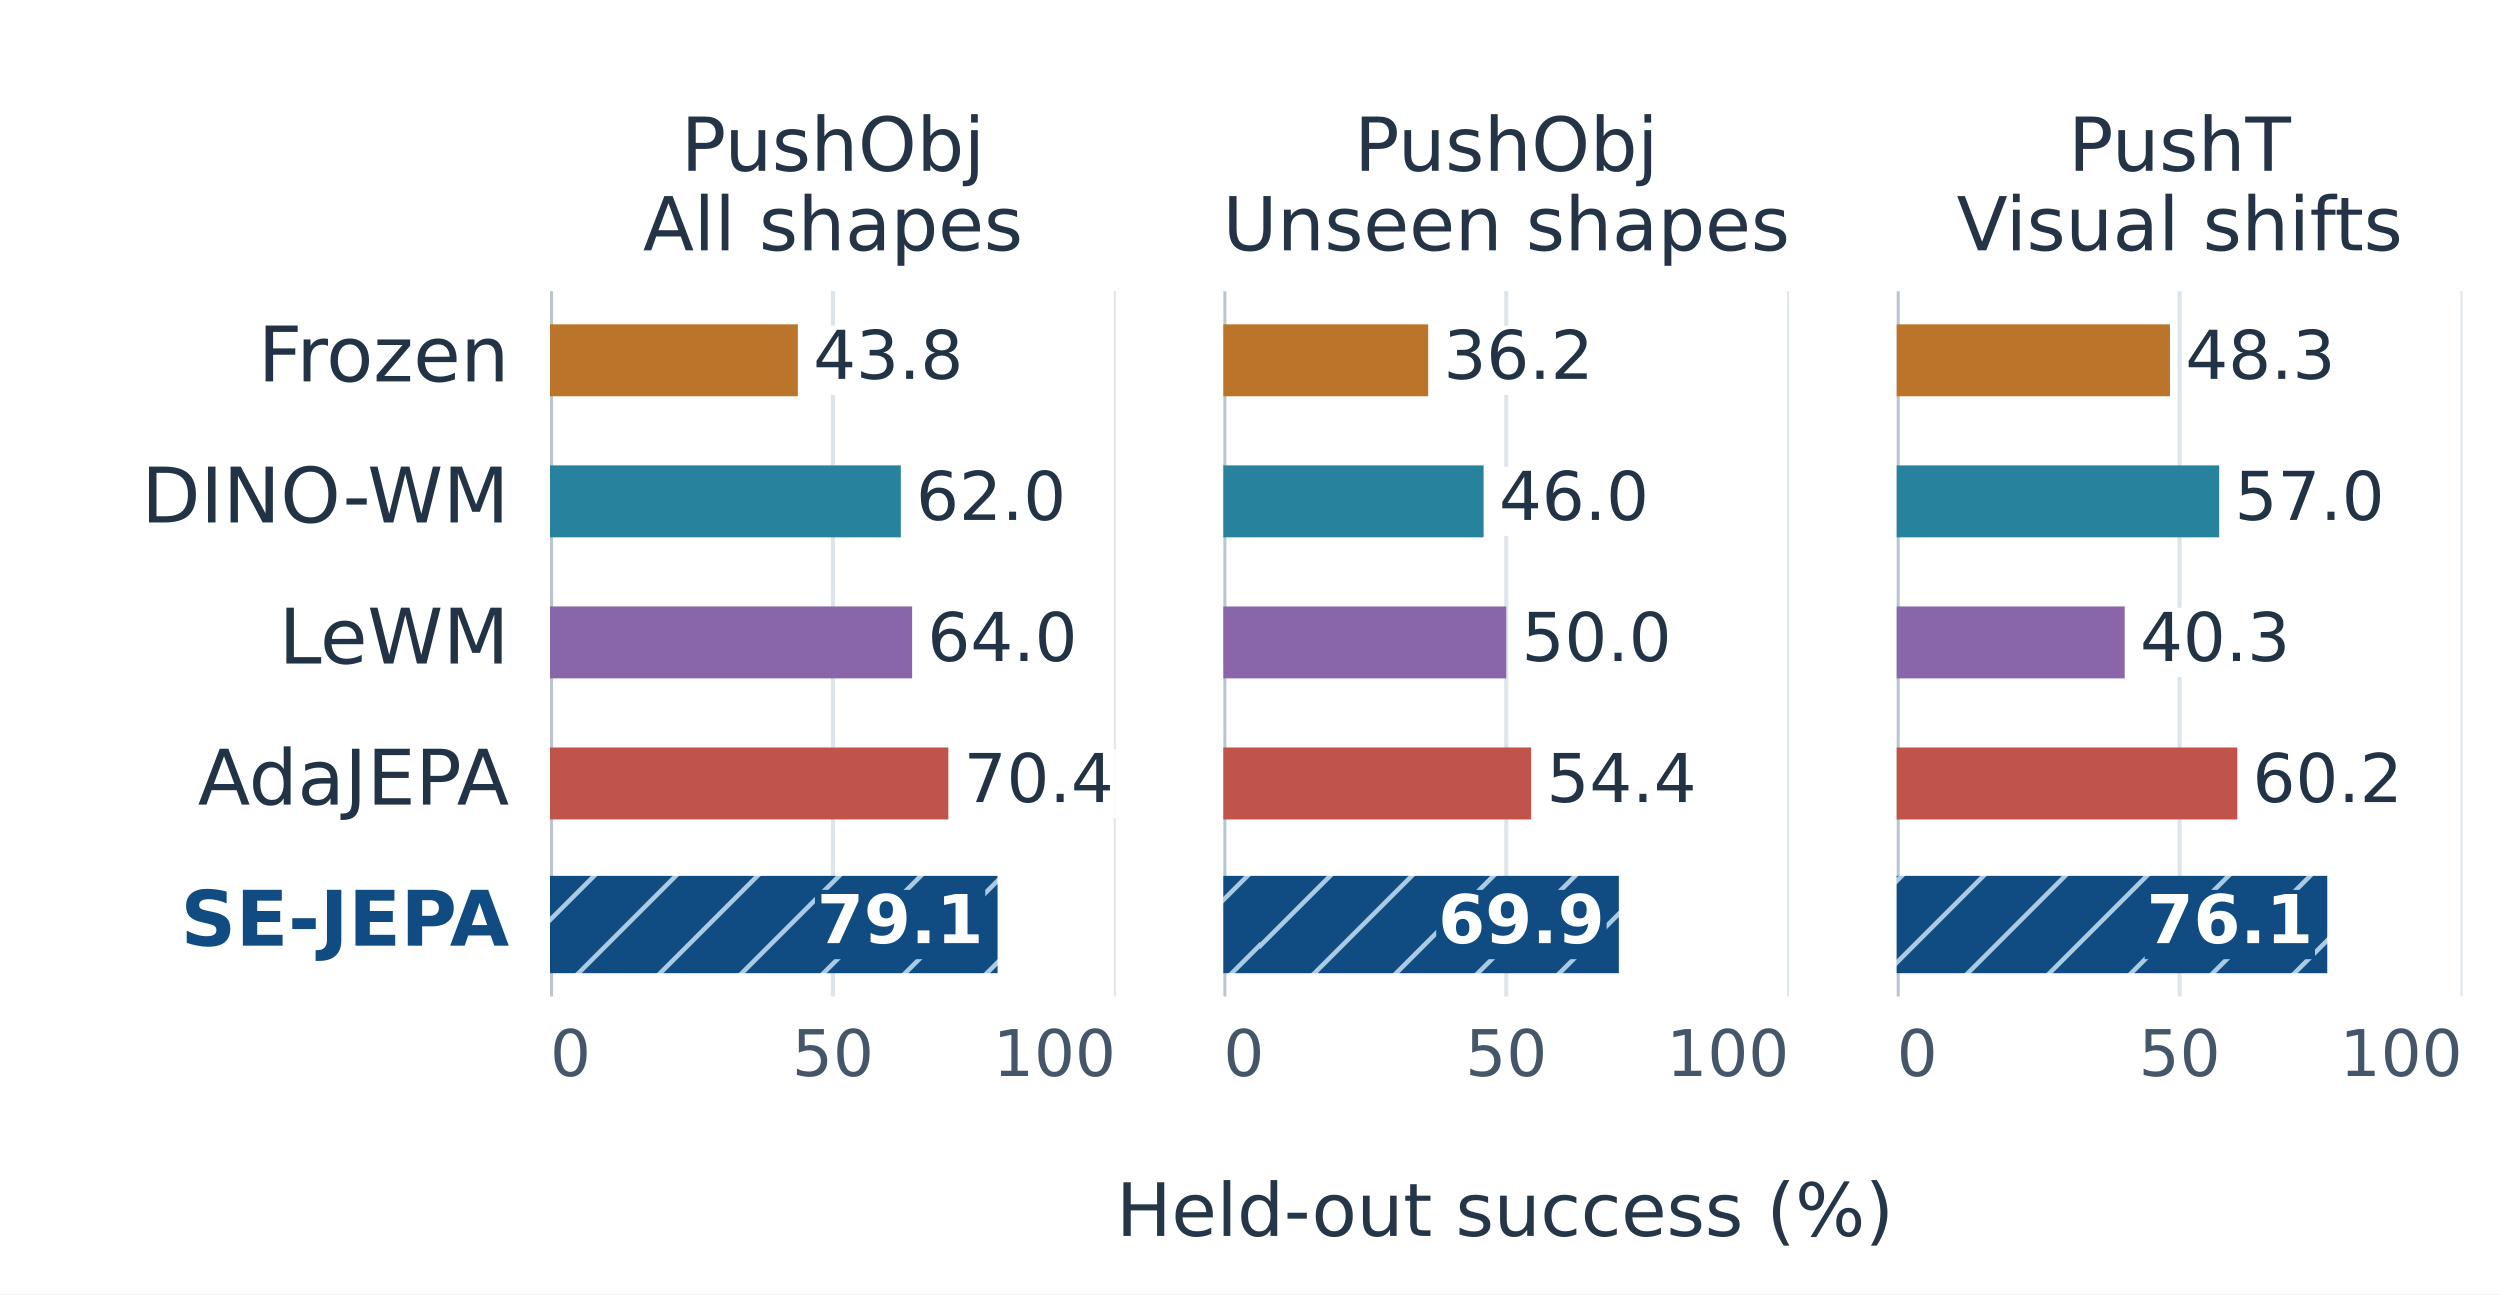
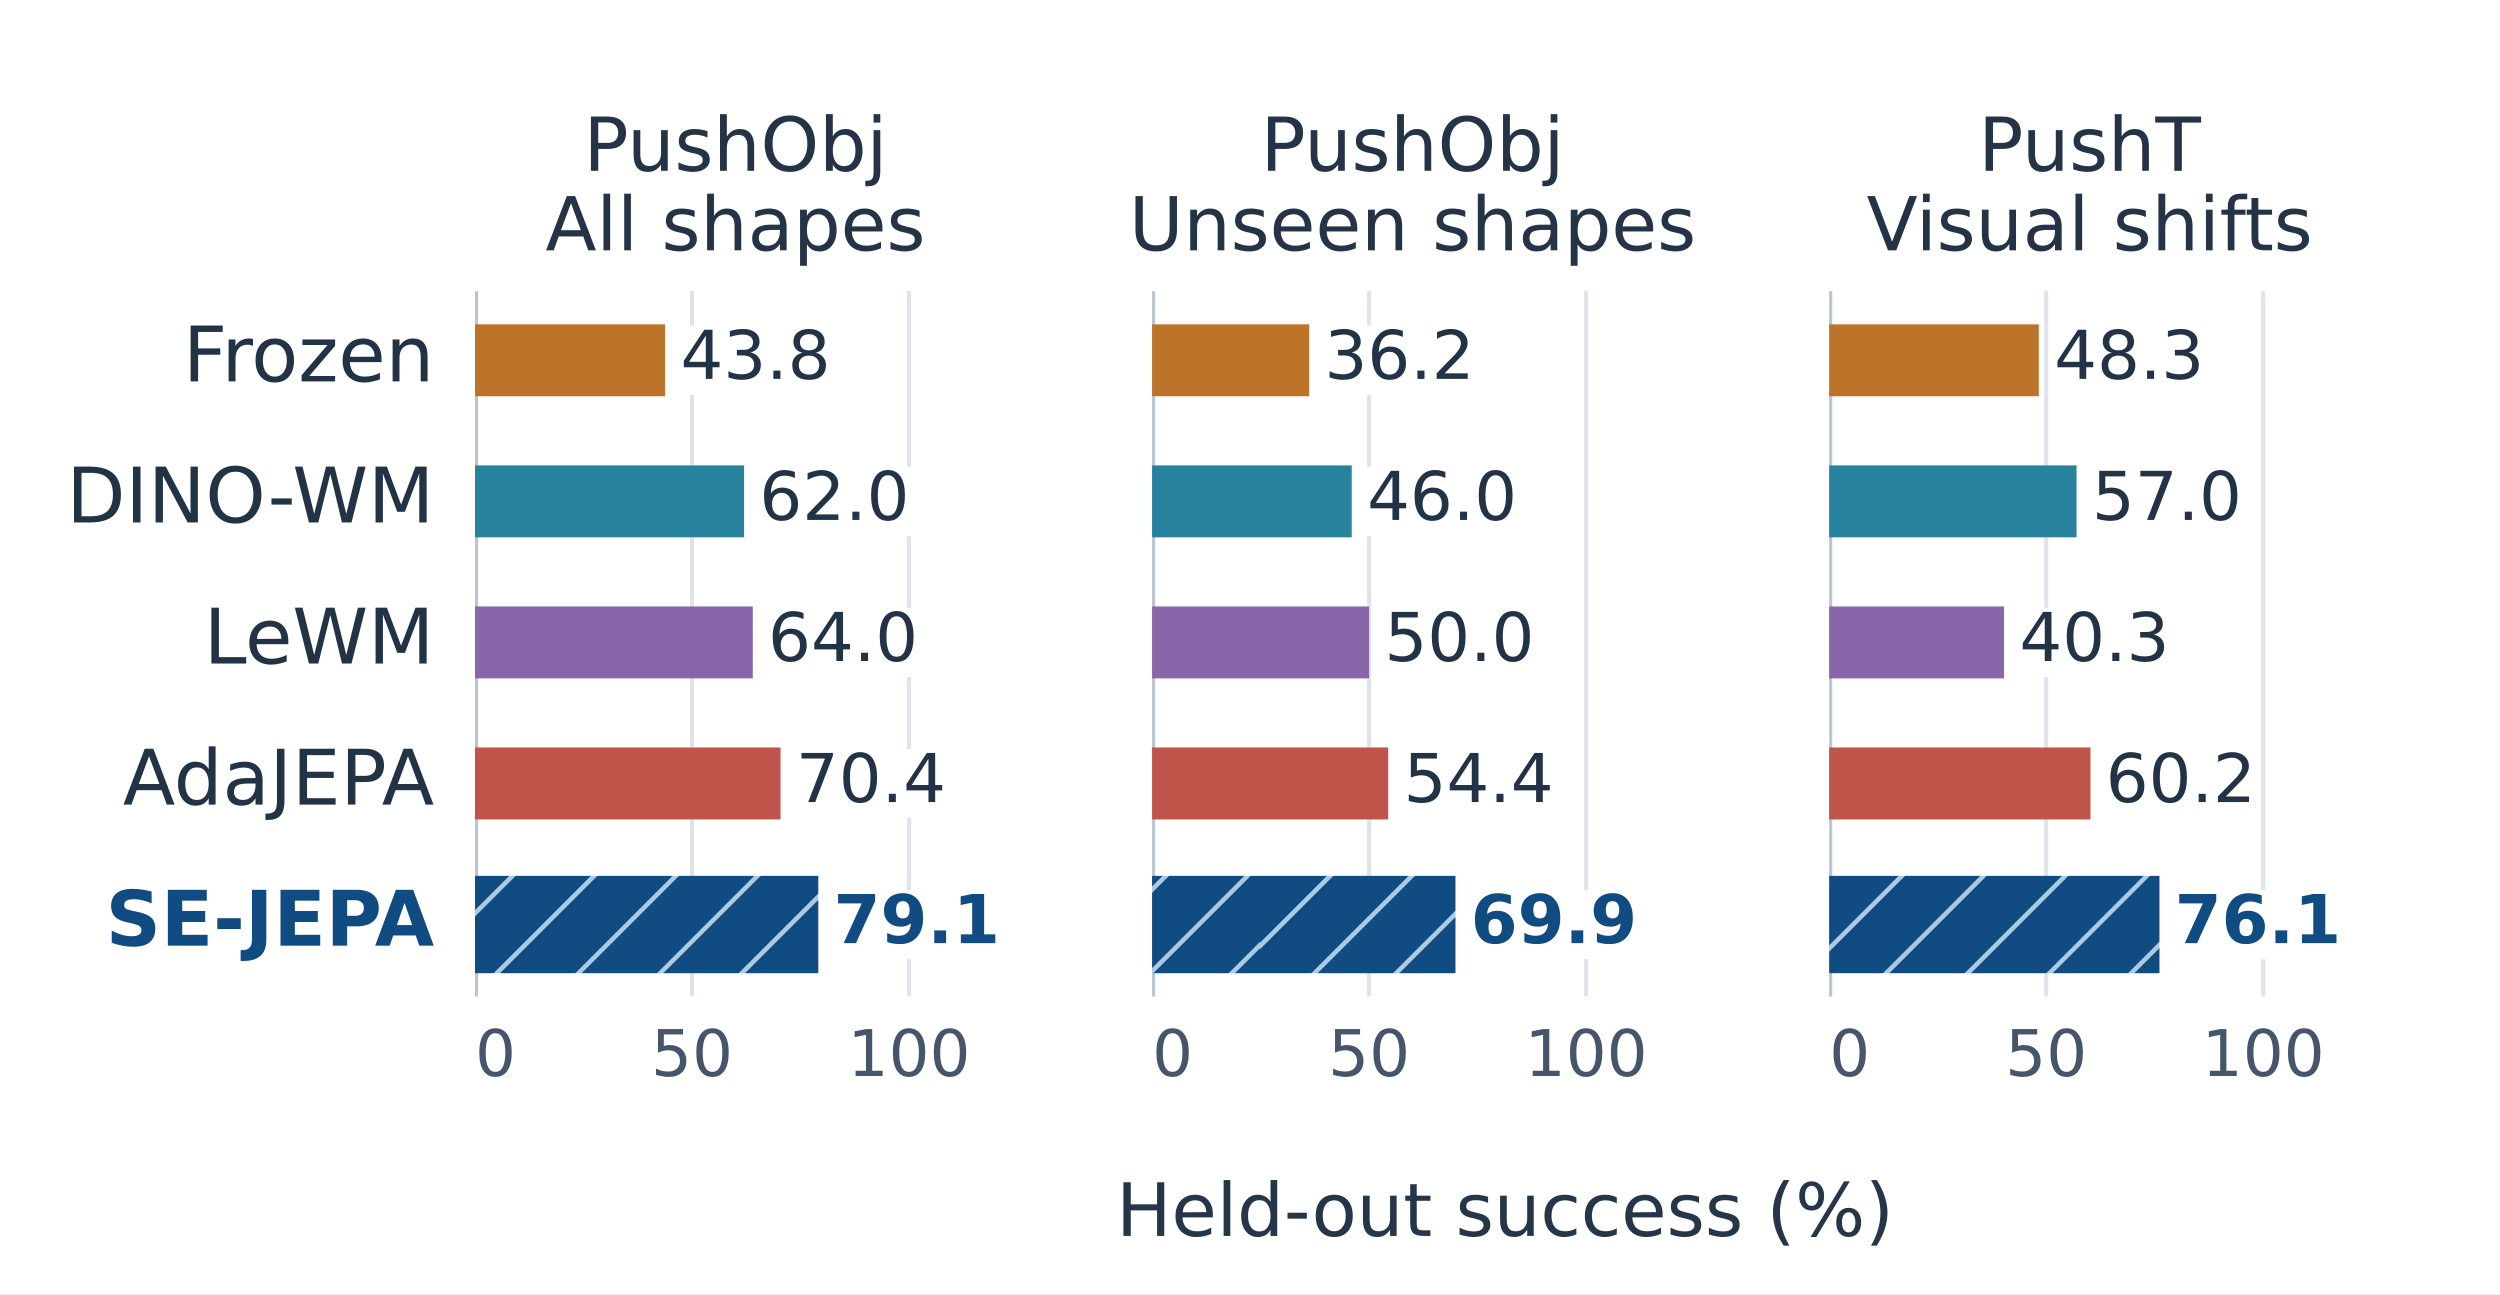
<svg xmlns="http://www.w3.org/2000/svg" width="244.8pt" height="126.72pt" viewBox="0 0 244.8 126.72" version="1.1">
  <defs>
    <style type="text/css">*{stroke-linejoin: round; stroke-linecap: butt}</style>
  </defs>
  <g id="figure_1">
    <g id="patch_1">
      <path d="M 0 126.72  L 244.8 126.72  L 244.8 0  L 0 0  z " style="fill: #ffffff" />
    </g>
    <g id="axes_1">
      <g id="patch_2">
-         <path d="M 53.856 97.574  L 109.262 97.574  L 109.262 28.512  L 53.856 28.512  z " style="fill: #ffffff" />
+         <path d="M 46.512 97.574  L 97.512 97.574  L 97.512 28.512  L 46.512 28.512  z " style="fill: #ffffff" />
      </g>
      <g id="line2d_1">
-         <path d="M 53.856 97.574  L 53.856 28.512  " clip-path="url(#pc1031ce223)" style="fill: none; stroke: #bbc5cf; stroke-width: 0.6; stroke-linecap: square" />
+         <path d="M 46.512 97.574  L 46.512 28.512  " clip-path="url(#p5eaede3cec)" style="fill: none; stroke: #bbc5cf; stroke-width: 0.6; stroke-linecap: square" />
      </g>
      <g id="line2d_2">
-         <path d="M 81.559 97.574  L 81.559 28.512  " clip-path="url(#pc1031ce223)" style="fill: none; stroke: #dee4ea; stroke-width: 0.4; stroke-linecap: square" />
+         <path d="M 67.762 97.574  L 67.762 28.512  " clip-path="url(#p5eaede3cec)" style="fill: none; stroke: #dee4ea; stroke-width: 0.4; stroke-linecap: square" />
      </g>
      <g id="line2d_3">
-         <path d="M 109.262 97.574  L 109.262 28.512  " clip-path="url(#pc1031ce223)" style="fill: none; stroke: #dee4ea; stroke-width: 0.4; stroke-linecap: square" />
+         <path d="M 89.012 97.574  L 89.012 28.512  " clip-path="url(#p5eaede3cec)" style="fill: none; stroke: #dee4ea; stroke-width: 0.4; stroke-linecap: square" />
      </g>
      <g id="pushobj_all-Frozen">
-         <path d="M 53.856 31.758  L 78.124 31.758  L 78.124 38.802  L 53.856 38.802  z " clip-path="url(#pc1031ce223)" style="fill: #bb7429" />
+         <path d="M 46.512 31.758  L 65.127 31.758  L 65.127 38.802  L 46.512 38.802  z " clip-path="url(#p5eaede3cec)" style="fill: #bb7429" />
      </g>
      <g id="pushobj_all-DINO-WM">
-         <path d="M 53.856 45.57  L 88.208 45.57  L 88.208 52.615  L 53.856 52.615  z " clip-path="url(#pc1031ce223)" style="fill: #27829e" />
+         <path d="M 46.512 45.57  L 72.862 45.57  L 72.862 52.615  L 46.512 52.615  z " clip-path="url(#p5eaede3cec)" style="fill: #27829e" />
      </g>
      <g id="pushobj_all-LeWM">
-         <path d="M 53.856 59.383  L 89.316 59.383  L 89.316 66.427  L 53.856 66.427  z " clip-path="url(#pc1031ce223)" style="fill: #8866a9" />
+         <path d="M 46.512 59.383  L 73.712 59.383  L 73.712 66.427  L 46.512 66.427  z " clip-path="url(#p5eaede3cec)" style="fill: #8866a9" />
      </g>
      <g id="pushobj_all-AdaJEPA">
-         <path d="M 53.856 73.195  L 92.862 73.195  L 92.862 80.24  L 53.856 80.24  z " clip-path="url(#pc1031ce223)" style="fill: #c1544a" />
+         <path d="M 46.512 73.195  L 76.432 73.195  L 76.432 80.24  L 46.512 80.24  z " clip-path="url(#p5eaede3cec)" style="fill: #c1544a" />
      </g>
      <g id="pushobj_all-SE-JEPA">
-         <path d="M 53.856 85.765  L 97.682 85.765  L 97.682 95.295  L 53.856 95.295  z " clip-path="url(#pc1031ce223)" style="fill: url(#hebd4a4d19e)" />
+         <path d="M 46.512 85.765  L 80.129 85.765  L 80.129 95.295  L 46.512 95.295  z " clip-path="url(#p5eaede3cec)" style="fill: url(#hebd4a4d19e)" />
      </g>
      <g id="matplotlib.axis_1">
        <g id="xtick_1">
          <g id="line2d_4" />
          <g id="text_1">
-             <text style="fill: #46566a; font: 6.3px 'DejaVu Sans'; text-anchor: start" x="53.856" y="105.361" transform="rotate(-0 53.856 105.3614)">0</text>
+             <text style="fill: #46566a; font: 6.3px 'DejaVu Sans'; text-anchor: start" x="46.512" y="105.361" transform="rotate(-0 46.512 105.3614)">0</text>
          </g>
        </g>
        <g id="xtick_2">
          <g id="line2d_5" />
          <g id="text_2">
-             <text style="fill: #46566a; font: 6.3px 'DejaVu Sans'; text-anchor: middle" x="81.559" y="105.361" transform="rotate(-0 81.55896 105.3614)">50</text>
+             <text style="fill: #46566a; font: 6.3px 'DejaVu Sans'; text-anchor: middle" x="67.762" y="105.361" transform="rotate(-0 67.762 105.3614)">50</text>
          </g>
        </g>
        <g id="xtick_3">
          <g id="line2d_6" />
          <g id="text_3">
-             <text style="fill: #46566a; font: 6.3px 'DejaVu Sans'; text-anchor: end" x="109.262" y="105.361" transform="rotate(-0 109.2619 105.3614)">100</text>
+             <text style="fill: #46566a; font: 6.3px 'DejaVu Sans'; text-anchor: middle" x="89.012" y="105.361" transform="rotate(-0 89.012 105.3614)">100</text>
          </g>
        </g>
      </g>
      <g id="matplotlib.axis_2" />
      <g id="text_4">
-         <text style="fill: #213345; font: 7.5px 'DejaVu Sans'; text-anchor: end" x="49.856" y="37.35" transform="rotate(-0 49.856 37.34965)">Frozen</text>
+         <text style="fill: #213345; font: 7.5px 'DejaVu Sans'; text-anchor: end" x="42.512" y="37.35" transform="rotate(-0 42.512 37.34965)">Frozen</text>
      </g>
      <g id="text_5">
        <g id="patch_3">
-           <path d="M 79.426 38.672  L 94.517 38.672  L 94.517 31.888  L 79.426 31.888  z " style="fill: #ffffff" />
-         </g>
-         <text style="fill: #213345; font: 6.6px 'DejaVu Sans'; text-anchor: start" x="79.624" y="37.101" transform="rotate(-0 79.62379 37.1013)">43.8</text>
+           <path d="M 66.429 38.672  L 81.52 38.672  L 81.52 31.888  L 66.429 31.888  z " style="fill: #ffffff" />
+         </g>
+         <text style="fill: #213345; font: 6.6px 'DejaVu Sans'; text-anchor: start" x="66.627" y="37.101" transform="rotate(-0 66.627 37.1013)">43.8</text>
      </g>
      <g id="text_6">
-         <text style="fill: #213345; font: 7.5px 'DejaVu Sans'; text-anchor: end" x="49.856" y="51.162" transform="rotate(-0 49.856 51.16213)">DINO-WM</text>
+         <text style="fill: #213345; font: 7.5px 'DejaVu Sans'; text-anchor: end" x="42.512" y="51.162" transform="rotate(-0 42.512 51.16213)">DINO-WM</text>
      </g>
      <g id="text_7">
        <g id="patch_4">
-           <path d="M 89.51 52.484  L 104.601 52.484  L 104.601 45.701  L 89.51 45.701  z " style="fill: #ffffff" />
-         </g>
-         <text style="fill: #213345; font: 6.6px 'DejaVu Sans'; text-anchor: start" x="89.708" y="50.914" transform="rotate(-0 89.70767 50.91378)">62.0</text>
+           <path d="M 74.164 52.484  L 89.255 52.484  L 89.255 45.701  L 74.164 45.701  z " style="fill: #ffffff" />
+         </g>
+         <text style="fill: #213345; font: 6.6px 'DejaVu Sans'; text-anchor: start" x="74.362" y="50.914" transform="rotate(-0 74.362 50.91378)">62.0</text>
      </g>
      <g id="text_8">
-         <text style="fill: #213345; font: 7.5px 'DejaVu Sans'; text-anchor: end" x="49.856" y="64.975" transform="rotate(-0 49.856 64.97461)">LeWM</text>
+         <text style="fill: #213345; font: 7.5px 'DejaVu Sans'; text-anchor: end" x="42.512" y="64.975" transform="rotate(-0 42.512 64.97461)">LeWM</text>
      </g>
      <g id="text_9">
        <g id="patch_5">
-           <path d="M 90.618 66.297  L 105.709 66.297  L 105.709 59.513  L 90.618 59.513  z " style="fill: #ffffff" />
-         </g>
-         <text style="fill: #213345; font: 6.6px 'DejaVu Sans'; text-anchor: start" x="90.816" y="64.726" transform="rotate(-0 90.81579 64.72626)">64.0</text>
+           <path d="M 75.014 66.297  L 90.105 66.297  L 90.105 59.513  L 75.014 59.513  z " style="fill: #ffffff" />
+         </g>
+         <text style="fill: #213345; font: 6.6px 'DejaVu Sans'; text-anchor: start" x="75.212" y="64.726" transform="rotate(-0 75.212 64.72626)">64.0</text>
      </g>
      <g id="text_10">
-         <text style="fill: #213345; font: 7.5px 'DejaVu Sans'; text-anchor: end" x="49.856" y="78.787" transform="rotate(-0 49.856 78.78709)">AdaJEPA</text>
+         <text style="fill: #213345; font: 7.5px 'DejaVu Sans'; text-anchor: end" x="42.512" y="78.787" transform="rotate(-0 42.512 78.78709)">AdaJEPA</text>
      </g>
      <g id="text_11">
        <g id="patch_6">
-           <path d="M 94.164 80.109  L 109.255 80.109  L 109.255 73.326  L 94.164 73.326  z " style="fill: #ffffff" />
-         </g>
-         <text style="fill: #213345; font: 6.6px 'DejaVu Sans'; text-anchor: start" x="94.362" y="78.539" transform="rotate(-0 94.36177 78.53874)">70.4</text>
+           <path d="M 77.734 80.109  L 92.825 80.109  L 92.825 73.326  L 77.734 73.326  z " style="fill: #ffffff" />
+         </g>
+         <text style="fill: #213345; font: 6.6px 'DejaVu Sans'; text-anchor: start" x="77.932" y="78.539" transform="rotate(-0 77.932 78.53874)">70.4</text>
      </g>
      <g id="text_12">
-         <text style="fill: #104b82; font: 700 7.5px 'DejaVu Sans'; text-anchor: end" x="49.856" y="92.6" transform="rotate(-0 49.856 92.59957)">SE-JEPA</text>
+         <text style="fill: #104b82; font: 700 7.5px 'DejaVu Sans'; text-anchor: end" x="42.512" y="92.6" transform="rotate(-0 42.512 92.59957)">SE-JEPA</text>
      </g>
      <g id="text_13">
        <g id="patch_7">
-           <path d="M 79.801 93.922  L 96.48 93.922  L 96.48 87.138  L 79.801 87.138  z " style="fill: #104b82" />
-         </g>
-         <text style="fill: #ffffff; font: 700 6.6px 'DejaVu Sans'; text-anchor: end" x="96.282" y="92.351" transform="rotate(-0 96.28208 92.35122)">79.1</text>
+           <path d="M 81.431 93.922  L 98.111 93.922  L 98.111 87.138  L 81.431 87.138  z " style="fill: #ffffff" />
+         </g>
+         <text style="fill: #104b82; font: 700 6.6px 'DejaVu Sans'; text-anchor: start" x="81.629" y="92.351" transform="rotate(-0 81.6295 92.35122)">79.1</text>
      </g>
      <g id="text_14">
-         <text style="fill: #243446; font: 7.3px 'DejaVu Sans'" transform="translate(66.68977 16.72588)">PushObj</text>
-         <text style="fill: #243446; font: 7.3px 'DejaVu Sans'" transform="translate(62.95822 24.512)">All shapes</text>
+         <text style="fill: #243446; font: 7.3px 'DejaVu Sans'" transform="translate(57.14281 16.72588)">PushObj</text>
+         <text style="fill: #243446; font: 7.3px 'DejaVu Sans'" transform="translate(53.41126 24.512)">All shapes</text>
      </g>
    </g>
    <g id="axes_2">
      <g id="patch_8">
-         <path d="M 119.789 97.574  L 175.195 97.574  L 175.195 28.512  L 119.789 28.512  z " style="fill: #ffffff" />
+         <path d="M 112.812 97.574  L 163.812 97.574  L 163.812 28.512  L 112.812 28.512  z " style="fill: #ffffff" />
      </g>
      <g id="line2d_7">
-         <path d="M 119.789 97.574  L 119.789 28.512  " clip-path="url(#pa66097cd27)" style="fill: none; stroke: #bbc5cf; stroke-width: 0.6; stroke-linecap: square" />
+         <path d="M 112.812 97.574  L 112.812 28.512  " clip-path="url(#p31280f95bd)" style="fill: none; stroke: #bbc5cf; stroke-width: 0.6; stroke-linecap: square" />
      </g>
      <g id="line2d_8">
-         <path d="M 147.492 97.574  L 147.492 28.512  " clip-path="url(#pa66097cd27)" style="fill: none; stroke: #dee4ea; stroke-width: 0.4; stroke-linecap: square" />
+         <path d="M 134.062 97.574  L 134.062 28.512  " clip-path="url(#p31280f95bd)" style="fill: none; stroke: #dee4ea; stroke-width: 0.4; stroke-linecap: square" />
      </g>
      <g id="line2d_9">
-         <path d="M 175.195 97.574  L 175.195 28.512  " clip-path="url(#pa66097cd27)" style="fill: none; stroke: #dee4ea; stroke-width: 0.4; stroke-linecap: square" />
+         <path d="M 155.312 97.574  L 155.312 28.512  " clip-path="url(#p31280f95bd)" style="fill: none; stroke: #dee4ea; stroke-width: 0.4; stroke-linecap: square" />
      </g>
      <g id="pushobj_unseen-Frozen">
-         <path d="M 119.789 31.758  L 139.846 31.758  L 139.846 38.802  L 119.789 38.802  z " clip-path="url(#pa66097cd27)" style="fill: #bb7429" />
+         <path d="M 112.812 31.758  L 128.197 31.758  L 128.197 38.802  L 112.812 38.802  z " clip-path="url(#p31280f95bd)" style="fill: #bb7429" />
      </g>
      <g id="pushobj_unseen-DINO-WM">
-         <path d="M 119.789 45.57  L 145.276 45.57  L 145.276 52.615  L 119.789 52.615  z " clip-path="url(#pa66097cd27)" style="fill: #27829e" />
+         <path d="M 112.812 45.57  L 132.362 45.57  L 132.362 52.615  L 112.812 52.615  z " clip-path="url(#p31280f95bd)" style="fill: #27829e" />
      </g>
      <g id="pushobj_unseen-LeWM">
-         <path d="M 119.789 59.383  L 147.492 59.383  L 147.492 66.427  L 119.789 66.427  z " clip-path="url(#pa66097cd27)" style="fill: #8866a9" />
+         <path d="M 112.812 59.383  L 134.062 59.383  L 134.062 66.427  L 112.812 66.427  z " clip-path="url(#p31280f95bd)" style="fill: #8866a9" />
      </g>
      <g id="pushobj_unseen-AdaJEPA">
-         <path d="M 119.789 73.195  L 149.93 73.195  L 149.93 80.24  L 119.789 80.24  z " clip-path="url(#pa66097cd27)" style="fill: #c1544a" />
+         <path d="M 112.812 73.195  L 135.932 73.195  L 135.932 80.24  L 112.812 80.24  z " clip-path="url(#p31280f95bd)" style="fill: #c1544a" />
      </g>
      <g id="pushobj_unseen-SE-JEPA">
-         <path d="M 119.789 85.765  L 158.518 85.765  L 158.518 95.295  L 119.789 95.295  z " clip-path="url(#pa66097cd27)" style="fill: url(#hebd4a4d19e)" />
+         <path d="M 112.812 85.765  L 142.519 85.765  L 142.519 95.295  L 112.812 95.295  z " clip-path="url(#p31280f95bd)" style="fill: url(#hebd4a4d19e)" />
      </g>
      <g id="matplotlib.axis_3">
        <g id="xtick_4">
          <g id="line2d_10" />
          <g id="text_15">
-             <text style="fill: #46566a; font: 6.3px 'DejaVu Sans'; text-anchor: start" x="119.789" y="105.361" transform="rotate(-0 119.789 105.3614)">0</text>
+             <text style="fill: #46566a; font: 6.3px 'DejaVu Sans'; text-anchor: start" x="112.812" y="105.361" transform="rotate(-0 112.812 105.3614)">0</text>
          </g>
        </g>
        <g id="xtick_5">
          <g id="line2d_11" />
          <g id="text_16">
-             <text style="fill: #46566a; font: 6.3px 'DejaVu Sans'; text-anchor: middle" x="147.492" y="105.361" transform="rotate(-0 147.492 105.3614)">50</text>
+             <text style="fill: #46566a; font: 6.3px 'DejaVu Sans'; text-anchor: middle" x="134.062" y="105.361" transform="rotate(-0 134.062 105.3614)">50</text>
          </g>
        </g>
        <g id="xtick_6">
          <g id="line2d_12" />
          <g id="text_17">
-             <text style="fill: #46566a; font: 6.3px 'DejaVu Sans'; text-anchor: end" x="175.195" y="105.361" transform="rotate(-0 175.195 105.3614)">100</text>
+             <text style="fill: #46566a; font: 6.3px 'DejaVu Sans'; text-anchor: middle" x="155.312" y="105.361" transform="rotate(-0 155.312 105.3614)">100</text>
          </g>
        </g>
      </g>
      <g id="matplotlib.axis_4" />
      <g id="text_18">
        <g id="patch_9">
-           <path d="M 141.148 38.672  L 156.239 38.672  L 156.239 31.888  L 141.148 31.888  z " style="fill: #ffffff" />
-         </g>
-         <text style="fill: #213345; font: 6.6px 'DejaVu Sans'; text-anchor: start" x="141.346" y="37.101" transform="rotate(-0 141.346 37.1013)">36.2</text>
+           <path d="M 129.499 38.672  L 144.59 38.672  L 144.59 31.888  L 129.499 31.888  z " style="fill: #ffffff" />
+         </g>
+         <text style="fill: #213345; font: 6.6px 'DejaVu Sans'; text-anchor: start" x="129.697" y="37.101" transform="rotate(-0 129.697 37.1013)">36.2</text>
      </g>
      <g id="text_19">
        <g id="patch_10">
-           <path d="M 146.578 52.484  L 161.669 52.484  L 161.669 45.701  L 146.578 45.701  z " style="fill: #ffffff" />
-         </g>
-         <text style="fill: #213345; font: 6.6px 'DejaVu Sans'; text-anchor: start" x="146.776" y="50.914" transform="rotate(-0 146.7758 50.91378)">46.0</text>
+           <path d="M 133.664 52.484  L 148.755 52.484  L 148.755 45.701  L 133.664 45.701  z " style="fill: #ffffff" />
+         </g>
+         <text style="fill: #213345; font: 6.6px 'DejaVu Sans'; text-anchor: start" x="133.862" y="50.914" transform="rotate(-0 133.862 50.91378)">46.0</text>
      </g>
      <g id="text_20">
        <g id="patch_11">
-           <path d="M 148.794 66.297  L 163.885 66.297  L 163.885 59.513  L 148.794 59.513  z " style="fill: #ffffff" />
-         </g>
-         <text style="fill: #213345; font: 6.6px 'DejaVu Sans'; text-anchor: start" x="148.992" y="64.726" transform="rotate(-0 148.992 64.72626)">50.0</text>
+           <path d="M 135.364 66.297  L 150.455 66.297  L 150.455 59.513  L 135.364 59.513  z " style="fill: #ffffff" />
+         </g>
+         <text style="fill: #213345; font: 6.6px 'DejaVu Sans'; text-anchor: start" x="135.562" y="64.726" transform="rotate(-0 135.562 64.72626)">50.0</text>
      </g>
      <g id="text_21">
        <g id="patch_12">
-           <path d="M 151.232 80.109  L 166.323 80.109  L 166.323 73.326  L 151.232 73.326  z " style="fill: #ffffff" />
-         </g>
-         <text style="fill: #213345; font: 6.6px 'DejaVu Sans'; text-anchor: start" x="151.43" y="78.539" transform="rotate(-0 151.4299 78.53874)">54.4</text>
+           <path d="M 137.234 80.109  L 152.325 80.109  L 152.325 73.326  L 137.234 73.326  z " style="fill: #ffffff" />
+         </g>
+         <text style="fill: #213345; font: 6.6px 'DejaVu Sans'; text-anchor: start" x="137.432" y="78.539" transform="rotate(-0 137.432 78.53874)">54.4</text>
      </g>
      <g id="text_22">
        <g id="patch_13">
-           <path d="M 140.636 93.922  L 157.316 93.922  L 157.316 87.138  L 140.636 87.138  z " style="fill: #104b82" />
-         </g>
-         <text style="fill: #ffffff; font: 700 6.6px 'DejaVu Sans'; text-anchor: end" x="157.118" y="92.351" transform="rotate(-0 157.1178 92.35122)">69.9</text>
+           <path d="M 143.821 93.922  L 160.501 93.922  L 160.501 87.138  L 143.821 87.138  z " style="fill: #ffffff" />
+         </g>
+         <text style="fill: #104b82; font: 700 6.6px 'DejaVu Sans'; text-anchor: start" x="144.019" y="92.351" transform="rotate(-0 144.0195 92.35122)">69.9</text>
      </g>
      <g id="text_23">
-         <text style="fill: #243446; font: 7.3px 'DejaVu Sans'" transform="translate(132.6228 16.72588)">PushObj</text>
-         <text style="fill: #243446; font: 7.3px 'DejaVu Sans'" transform="translate(119.7252 24.512)">Unseen shapes</text>
+         <text style="fill: #243446; font: 7.3px 'DejaVu Sans'" transform="translate(123.4428 16.72588)">PushObj</text>
+         <text style="fill: #243446; font: 7.3px 'DejaVu Sans'" transform="translate(110.5452 24.512)">Unseen shapes</text>
      </g>
    </g>
    <g id="axes_3">
      <g id="patch_14">
-         <path d="M 185.722 97.574  L 241.128 97.574  L 241.128 28.512  L 185.722 28.512  z " style="fill: #ffffff" />
+         <path d="M 179.112 97.574  L 230.112 97.574  L 230.112 28.512  L 179.112 28.512  z " style="fill: #ffffff" />
      </g>
      <g id="line2d_13">
-         <path d="M 185.722 97.574  L 185.722 28.512  " clip-path="url(#p9edcdeb0c4)" style="fill: none; stroke: #bbc5cf; stroke-width: 0.6; stroke-linecap: square" />
+         <path d="M 179.112 97.574  L 179.112 28.512  " clip-path="url(#p5a38810341)" style="fill: none; stroke: #bbc5cf; stroke-width: 0.6; stroke-linecap: square" />
      </g>
      <g id="line2d_14">
-         <path d="M 213.425 97.574  L 213.425 28.512  " clip-path="url(#p9edcdeb0c4)" style="fill: none; stroke: #dee4ea; stroke-width: 0.4; stroke-linecap: square" />
+         <path d="M 200.362 97.574  L 200.362 28.512  " clip-path="url(#p5a38810341)" style="fill: none; stroke: #dee4ea; stroke-width: 0.4; stroke-linecap: square" />
      </g>
      <g id="line2d_15">
-         <path d="M 241.128 97.574  L 241.128 28.512  " clip-path="url(#p9edcdeb0c4)" style="fill: none; stroke: #dee4ea; stroke-width: 0.4; stroke-linecap: square" />
+         <path d="M 221.612 97.574  L 221.612 28.512  " clip-path="url(#p5a38810341)" style="fill: none; stroke: #dee4ea; stroke-width: 0.4; stroke-linecap: square" />
      </g>
      <g id="pusht_shift-Frozen">
-         <path d="M 185.722 31.758  L 212.483 31.758  L 212.483 38.802  L 185.722 38.802  z " clip-path="url(#p9edcdeb0c4)" style="fill: #bb7429" />
+         <path d="M 179.112 31.758  L 199.639 31.758  L 199.639 38.802  L 179.112 38.802  z " clip-path="url(#p5a38810341)" style="fill: #bb7429" />
      </g>
      <g id="pusht_shift-DINO-WM">
-         <path d="M 185.722 45.57  L 217.303 45.57  L 217.303 52.615  L 185.722 52.615  z " clip-path="url(#p9edcdeb0c4)" style="fill: #27829e" />
+         <path d="M 179.112 45.57  L 203.337 45.57  L 203.337 52.615  L 179.112 52.615  z " clip-path="url(#p5a38810341)" style="fill: #27829e" />
      </g>
      <g id="pusht_shift-LeWM">
-         <path d="M 185.722 59.383  L 208.051 59.383  L 208.051 66.427  L 185.722 66.427  z " clip-path="url(#p9edcdeb0c4)" style="fill: #8866a9" />
+         <path d="M 179.112 59.383  L 196.239 59.383  L 196.239 66.427  L 179.112 66.427  z " clip-path="url(#p5a38810341)" style="fill: #8866a9" />
      </g>
      <g id="pusht_shift-AdaJEPA">
-         <path d="M 185.722 73.195  L 219.076 73.195  L 219.076 80.24  L 185.722 80.24  z " clip-path="url(#p9edcdeb0c4)" style="fill: #c1544a" />
+         <path d="M 179.112 73.195  L 204.697 73.195  L 204.697 80.24  L 179.112 80.24  z " clip-path="url(#p5a38810341)" style="fill: #c1544a" />
      </g>
      <g id="pusht_shift-SE-JEPA">
-         <path d="M 185.722 85.765  L 227.886 85.765  L 227.886 95.295  L 185.722 95.295  z " clip-path="url(#p9edcdeb0c4)" style="fill: url(#hebd4a4d19e)" />
+         <path d="M 179.112 85.765  L 211.454 85.765  L 211.454 95.295  L 179.112 95.295  z " clip-path="url(#p5a38810341)" style="fill: url(#hebd4a4d19e)" />
      </g>
      <g id="matplotlib.axis_5">
        <g id="xtick_7">
          <g id="line2d_16" />
          <g id="text_24">
-             <text style="fill: #46566a; font: 6.3px 'DejaVu Sans'; text-anchor: start" x="185.722" y="105.361" transform="rotate(-0 185.7221 105.3614)">0</text>
+             <text style="fill: #46566a; font: 6.3px 'DejaVu Sans'; text-anchor: start" x="179.112" y="105.361" transform="rotate(-0 179.112 105.3614)">0</text>
          </g>
        </g>
        <g id="xtick_8">
          <g id="line2d_17" />
          <g id="text_25">
-             <text style="fill: #46566a; font: 6.3px 'DejaVu Sans'; text-anchor: middle" x="213.425" y="105.361" transform="rotate(-0 213.425 105.3614)">50</text>
+             <text style="fill: #46566a; font: 6.3px 'DejaVu Sans'; text-anchor: middle" x="200.362" y="105.361" transform="rotate(-0 200.362 105.3614)">50</text>
          </g>
        </g>
        <g id="xtick_9">
          <g id="line2d_18" />
          <g id="text_26">
-             <text style="fill: #46566a; font: 6.3px 'DejaVu Sans'; text-anchor: end" x="241.128" y="105.361" transform="rotate(-0 241.128 105.3614)">100</text>
+             <text style="fill: #46566a; font: 6.3px 'DejaVu Sans'; text-anchor: middle" x="221.612" y="105.361" transform="rotate(-0 221.612 105.3614)">100</text>
          </g>
        </g>
      </g>
      <g id="matplotlib.axis_6" />
      <g id="text_27">
        <g id="patch_15">
-           <path d="M 213.785 38.672  L 228.876 38.672  L 228.876 31.888  L 213.785 31.888  z " style="fill: #ffffff" />
-         </g>
-         <text style="fill: #213345; font: 6.6px 'DejaVu Sans'; text-anchor: start" x="213.983" y="37.101" transform="rotate(-0 213.9831 37.1013)">48.3</text>
+           <path d="M 200.941 38.672  L 216.033 38.672  L 216.033 31.888  L 200.941 31.888  z " style="fill: #ffffff" />
+         </g>
+         <text style="fill: #213345; font: 6.6px 'DejaVu Sans'; text-anchor: start" x="201.139" y="37.101" transform="rotate(-0 201.1395 37.1013)">48.3</text>
      </g>
      <g id="text_28">
        <g id="patch_16">
-           <path d="M 218.605 52.484  L 233.697 52.484  L 233.697 45.701  L 218.605 45.701  z " style="fill: #ffffff" />
-         </g>
-         <text style="fill: #213345; font: 6.6px 'DejaVu Sans'; text-anchor: start" x="218.803" y="50.914" transform="rotate(-0 218.8035 50.91378)">57.0</text>
+           <path d="M 204.639 52.484  L 219.73 52.484  L 219.73 45.701  L 204.639 45.701  z " style="fill: #ffffff" />
+         </g>
+         <text style="fill: #213345; font: 6.6px 'DejaVu Sans'; text-anchor: start" x="204.837" y="50.914" transform="rotate(-0 204.837 50.91378)">57.0</text>
      </g>
      <g id="text_29">
        <g id="patch_17">
-           <path d="M 209.353 66.297  L 224.444 66.297  L 224.444 59.513  L 209.353 59.513  z " style="fill: #ffffff" />
-         </g>
-         <text style="fill: #213345; font: 6.6px 'DejaVu Sans'; text-anchor: start" x="209.551" y="64.726" transform="rotate(-0 209.5507 64.72626)">40.3</text>
+           <path d="M 197.542 66.297  L 212.633 66.297  L 212.633 59.513  L 197.542 59.513  z " style="fill: #ffffff" />
+         </g>
+         <text style="fill: #213345; font: 6.6px 'DejaVu Sans'; text-anchor: start" x="197.739" y="64.726" transform="rotate(-0 197.7395 64.72626)">40.3</text>
      </g>
      <g id="text_30">
        <g id="patch_18">
-           <path d="M 220.378 80.109  L 235.47 80.109  L 235.47 73.326  L 220.378 73.326  z " style="fill: #ffffff" />
-         </g>
-         <text style="fill: #213345; font: 6.6px 'DejaVu Sans'; text-anchor: start" x="220.576" y="78.539" transform="rotate(-0 220.5764 78.53874)">60.2</text>
+           <path d="M 205.999 80.109  L 221.09 80.109  L 221.09 73.326  L 205.999 73.326  z " style="fill: #ffffff" />
+         </g>
+         <text style="fill: #213345; font: 6.6px 'DejaVu Sans'; text-anchor: start" x="206.197" y="78.539" transform="rotate(-0 206.197 78.53874)">60.2</text>
      </g>
      <g id="text_31">
        <g id="patch_19">
-           <path d="M 210.005 93.922  L 226.684 93.922  L 226.684 87.138  L 210.005 87.138  z " style="fill: #104b82" />
-         </g>
-         <text style="fill: #ffffff; font: 700 6.6px 'DejaVu Sans'; text-anchor: end" x="226.486" y="92.351" transform="rotate(-0 226.486 92.35122)">76.1</text>
+           <path d="M 212.756 93.922  L 229.436 93.922  L 229.436 87.138  L 212.756 87.138  z " style="fill: #ffffff" />
+         </g>
+         <text style="fill: #104b82; font: 700 6.6px 'DejaVu Sans'; text-anchor: start" x="212.954" y="92.351" transform="rotate(-0 212.9545 92.35122)">76.1</text>
      </g>
      <g id="text_32">
-         <text style="fill: #243446; font: 7.3px 'DejaVu Sans'" transform="translate(202.5309 16.72588)">PushT</text>
-         <text style="fill: #243446; font: 7.3px 'DejaVu Sans'" transform="translate(191.5889 24.512)">Visual shifts</text>
+         <text style="fill: #243446; font: 7.3px 'DejaVu Sans'" transform="translate(193.7179 16.72588)">PushT</text>
+         <text style="fill: #243446; font: 7.3px 'DejaVu Sans'" transform="translate(182.7759 24.512)">Visual shifts</text>
      </g>
    </g>
    <g id="text_33">
      <text style="fill: #253648; font: 7.2px 'DejaVu Sans'; text-anchor: middle" x="147.37" y="121.018" transform="rotate(-0 147.3696 121.0176)">Held-out success (%)</text>
    </g>
  </g>
  <defs>
-     <clipPath id="pc1031ce223">
-       <rect x="53.856" y="28.512" width="55.406" height="69.062" />
+     <clipPath id="p5eaede3cec">
+       <rect x="46.512" y="28.512" width="51" height="69.062" />
    </clipPath>
-     <clipPath id="pa66097cd27">
-       <rect x="119.789" y="28.512" width="55.406" height="69.062" />
+     <clipPath id="p31280f95bd">
+       <rect x="112.812" y="28.512" width="51" height="69.062" />
    </clipPath>
-     <clipPath id="p9edcdeb0c4">
-       <rect x="185.722" y="28.512" width="55.406" height="69.062" />
+     <clipPath id="p5a38810341">
+       <rect x="179.112" y="28.512" width="51" height="69.062" />
    </clipPath>
  </defs>
  <defs>
    <pattern id="hebd4a4d19e" patternUnits="userSpaceOnUse" x="0" y="0" width="72" height="72">
      <rect x="0" y="0" width="73" height="73" fill="#104b82" />
      <path d="M -36 36  L 36 -36  M -32 40  L 40 -32  M -28 44  L 44 -28  M -24 48  L 48 -24  M -20 52  L 52 -20  M -16 56  L 56 -16  M -12 60  L 60 -12  M -8 64  L 64 -8  M -4 68  L 68 -4  M 0 72  L 72 0  M 4 76  L 76 4  M 8 80  L 80 8  M 12 84  L 84 12  M 16 88  L 88 16  M 20 92  L 92 20  M 24 96  L 96 24  M 28 100  L 100 28  M 32 104  L 104 32  M 36 108  L 108 36  " style="fill: #aacbe2; stroke: #aacbe2; stroke-width: 0.45; stroke-linecap: butt; stroke-linejoin: miter" />
    </pattern>
  </defs>
</svg>
